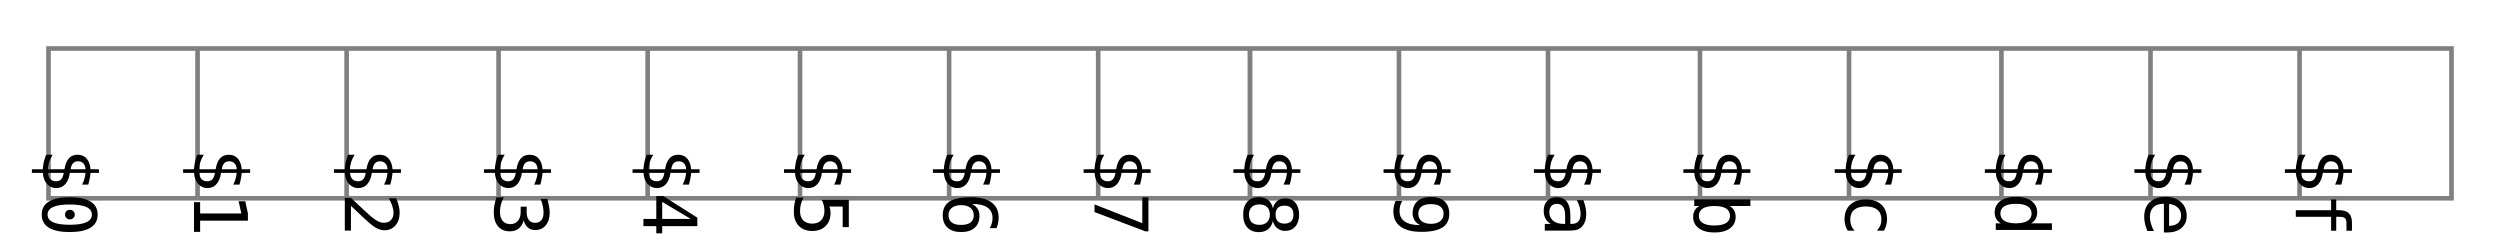
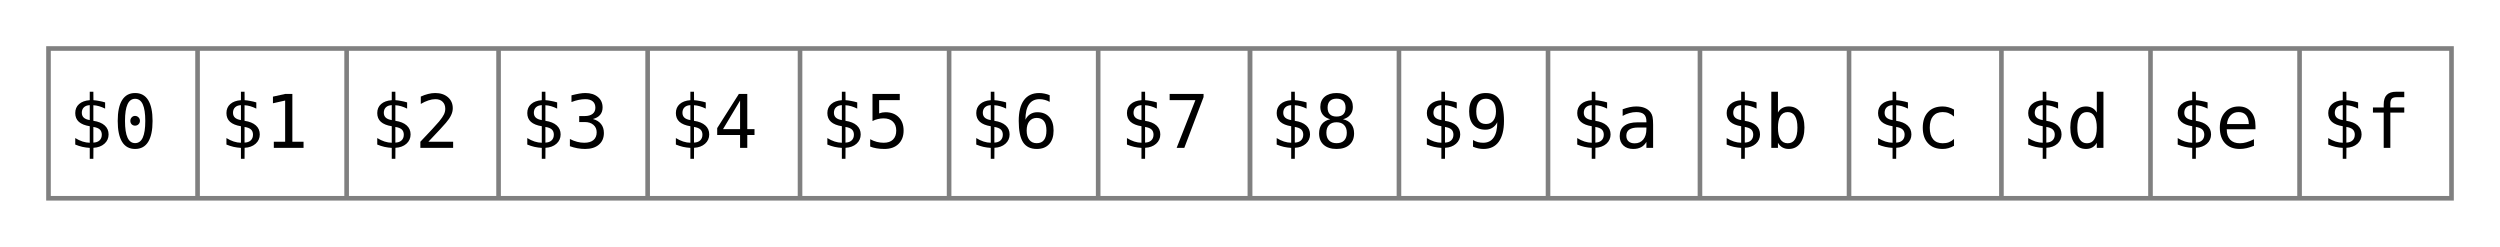
<svg xmlns="http://www.w3.org/2000/svg" width="541.276" height="53.427" id="svg5097" version="1.1">
  <defs id="defs5099" />
  <g id="layer1" transform="translate(-5.818181,-577.6279)">
    <path id="path105-3-9-1" style="fill:none;stroke:#808080;stroke-width:1;stroke-linecap:butt;stroke-linejoin:miter;stroke-miterlimit:10;stroke-opacity:1;stroke-dasharray:none" d="m 373.878,620.555 32.275,0 0,-32.427 -32.275,0 m 129.82,32.427 32.896,0 0,-32.427 -32.896,0 m -32.275,0 32.275,0 m 0,32.427 0,-32.427 m -32.275,32.427 32.275,0 m -162.716,-32.427 32.896,0 m 0,32.427 0,-32.427 m -32.896,32.427 32.896,0 m 32.373,-32.427 32.896,0 m -32.896,32.427 32.896,0 m 0,-32.427 32.275,0 m 0,32.427 0,-32.427 m -32.275,32.427 32.275,0 m -32.275,0 0,-32.427 m -130.441,32.427 0,-32.427 m 0,32.427 -32.275,0 0,-32.427 32.275,0 m 0,0 32.275,0 m 0,32.427 0,-32.427 m -32.275,32.427 32.275,0 m -227.217,0 32.275,0 0,-32.427 -32.275,0 m 129.82,32.427 32.896,0 0,-32.427 -32.896,0 m -32.275,0 32.275,0 m 0,32.427 0,-32.427 m -32.275,32.427 32.275,0 m -162.716,-32.427 32.896,0 m 0,32.427 0,-32.427 m -32.896,32.427 32.896,0 m 32.373,-32.427 32.896,0 m -32.896,32.427 32.896,0 m 0,-32.427 32.275,0 m 0,32.427 0,-32.427 m -32.275,32.427 32.275,0 m -32.275,0 0,-32.427 m -130.441,32.427 0,-32.427 m 0,32.427 -32.275,0 0,-32.427 32.275,0 m 0,0 32.275,0 m 0,32.427 0,-32.427 m -32.275,32.427 32.275,0" />
-     <text xml:space="preserve" style="font-size:16px;font-style:normal;font-variant:normal;font-weight:normal;font-stretch:normal;text-indent:0;text-align:start;text-decoration:none;line-height:120%;letter-spacing:normal;word-spacing:normal;text-transform:none;direction:ltr;block-progression:tb;writing-mode:tb-rl;text-anchor:start;baseline-shift:baseline;color:#0000ff;fill:#000000;fill-opacity:1;fill-rule:nonzero;stroke:none;stroke-width:0.748;marker:none;visibility:visible;display:inline;overflow:visible;enable-background:accumulate;font-family:Andale Mono;-inkscape-font-specification:Andale Mono" x="20.624" y="609.646" id="text5089-0">
+     <text xml:space="preserve" style="font-size:16px;font-style:normal;font-variant:normal;font-weight:normal;font-stretch:normal;text-indent:0;text-align:start;text-decoration:none;line-height:120%;letter-spacing:normal;word-spacing:normal;text-transform:none;direction:ltr;block-progression:tb;writing-mode:lr-tb;text-anchor:start;baseline-shift:baseline;color:#0000ff;fill:#000000;fill-opacity:1;fill-rule:nonzero;stroke:none;stroke-width:0.748;marker:none;visibility:visible;display:inline;overflow:visible;enable-background:accumulate;font-family:Andale Mono;-inkscape-font-specification:Andale Mono" x="20.624" y="609.646" id="text5089-0">
      <tspan id="tspan5091-2" x="20.624" y="609.646">$0</tspan>
    </text>
-     <text xml:space="preserve" style="font-size:16px;font-style:normal;font-variant:normal;font-weight:normal;font-stretch:normal;text-indent:0;text-align:start;text-decoration:none;line-height:120%;letter-spacing:normal;word-spacing:normal;text-transform:none;direction:ltr;block-progression:tb;writing-mode:tb-rl;text-anchor:start;baseline-shift:baseline;color:#0000ff;fill:#000000;fill-opacity:1;fill-rule:nonzero;stroke:none;stroke-width:0.748;marker:none;visibility:visible;display:inline;overflow:visible;enable-background:accumulate;font-family:Andale Mono;-inkscape-font-specification:Andale Mono" x="53.361" y="609.646" id="text5093-8">
+     <text xml:space="preserve" style="font-size:16px;font-style:normal;font-variant:normal;font-weight:normal;font-stretch:normal;text-indent:0;text-align:start;text-decoration:none;line-height:120%;letter-spacing:normal;word-spacing:normal;text-transform:none;direction:ltr;block-progression:tb;writing-mode:lr-tb;text-anchor:start;baseline-shift:baseline;color:#0000ff;fill:#000000;fill-opacity:1;fill-rule:nonzero;stroke:none;stroke-width:0.748;marker:none;visibility:visible;display:inline;overflow:visible;enable-background:accumulate;font-family:Andale Mono;-inkscape-font-specification:Andale Mono" x="53.361" y="609.646" id="text5093-8">
      <tspan id="tspan5095-1" x="53.361" y="609.646">$1</tspan>
    </text>
-     <text xml:space="preserve" style="font-size:16px;font-style:normal;font-variant:normal;font-weight:normal;font-stretch:normal;text-indent:0;text-align:start;text-decoration:none;line-height:120%;letter-spacing:normal;word-spacing:normal;text-transform:none;direction:ltr;block-progression:tb;writing-mode:tb-rl;text-anchor:start;baseline-shift:baseline;color:#0000ff;fill:#000000;fill-opacity:1;fill-rule:nonzero;stroke:none;stroke-width:0.748;marker:none;visibility:visible;display:inline;overflow:visible;enable-background:accumulate;font-family:Andale Mono;-inkscape-font-specification:Andale Mono" x="86.013" y="609.646" id="text5093-8-8">
+     <text xml:space="preserve" style="font-size:16px;font-style:normal;font-variant:normal;font-weight:normal;font-stretch:normal;text-indent:0;text-align:start;text-decoration:none;line-height:120%;letter-spacing:normal;word-spacing:normal;text-transform:none;direction:ltr;block-progression:tb;writing-mode:lr-tb;text-anchor:start;baseline-shift:baseline;color:#0000ff;fill:#000000;fill-opacity:1;fill-rule:nonzero;stroke:none;stroke-width:0.748;marker:none;visibility:visible;display:inline;overflow:visible;enable-background:accumulate;font-family:Andale Mono;-inkscape-font-specification:Andale Mono" x="86.013" y="609.646" id="text5093-8-8">
      <tspan id="tspan5095-1-4" x="86.013" y="609.646">$2</tspan>
    </text>
-     <text xml:space="preserve" style="font-size:16px;font-style:normal;font-variant:normal;font-weight:normal;font-stretch:normal;text-indent:0;text-align:start;text-decoration:none;line-height:120%;letter-spacing:normal;word-spacing:normal;text-transform:none;direction:ltr;block-progression:tb;writing-mode:tb-rl;text-anchor:start;baseline-shift:baseline;color:#0000ff;fill:#000000;fill-opacity:1;fill-rule:nonzero;stroke:none;stroke-width:0.748;marker:none;visibility:visible;display:inline;overflow:visible;enable-background:accumulate;font-family:Andale Mono;-inkscape-font-specification:Andale Mono" x="118.496" y="609.646" id="text5093-8-0">
+     <text xml:space="preserve" style="font-size:16px;font-style:normal;font-variant:normal;font-weight:normal;font-stretch:normal;text-indent:0;text-align:start;text-decoration:none;line-height:120%;letter-spacing:normal;word-spacing:normal;text-transform:none;direction:ltr;block-progression:tb;writing-mode:lr-tb;text-anchor:start;baseline-shift:baseline;color:#0000ff;fill:#000000;fill-opacity:1;fill-rule:nonzero;stroke:none;stroke-width:0.748;marker:none;visibility:visible;display:inline;overflow:visible;enable-background:accumulate;font-family:Andale Mono;-inkscape-font-specification:Andale Mono" x="118.496" y="609.646" id="text5093-8-0">
      <tspan id="tspan5095-1-5" x="118.496" y="609.646">$3</tspan>
    </text>
-     <text xml:space="preserve" style="font-size:16px;font-style:normal;font-variant:normal;font-weight:normal;font-stretch:normal;text-indent:0;text-align:start;text-decoration:none;line-height:120%;letter-spacing:normal;word-spacing:normal;text-transform:none;direction:ltr;block-progression:tb;writing-mode:tb-rl;text-anchor:start;baseline-shift:baseline;color:#0000ff;fill:#000000;fill-opacity:1;fill-rule:nonzero;stroke:none;stroke-width:0.748;marker:none;visibility:visible;display:inline;overflow:visible;enable-background:accumulate;font-family:Andale Mono;-inkscape-font-specification:Andale Mono" x="150.667" y="609.646" id="text5089-0-0">
+     <text xml:space="preserve" style="font-size:16px;font-style:normal;font-variant:normal;font-weight:normal;font-stretch:normal;text-indent:0;text-align:start;text-decoration:none;line-height:120%;letter-spacing:normal;word-spacing:normal;text-transform:none;direction:ltr;block-progression:tb;writing-mode:lr-tb;text-anchor:start;baseline-shift:baseline;color:#0000ff;fill:#000000;fill-opacity:1;fill-rule:nonzero;stroke:none;stroke-width:0.748;marker:none;visibility:visible;display:inline;overflow:visible;enable-background:accumulate;font-family:Andale Mono;-inkscape-font-specification:Andale Mono" x="150.667" y="609.646" id="text5089-0-0">
      <tspan id="tspan5091-2-5" x="150.667" y="609.646">$4</tspan>
    </text>
-     <text xml:space="preserve" style="font-size:16px;font-style:normal;font-variant:normal;font-weight:normal;font-stretch:normal;text-indent:0;text-align:start;text-decoration:none;line-height:120%;letter-spacing:normal;word-spacing:normal;text-transform:none;direction:ltr;block-progression:tb;writing-mode:tb-rl;text-anchor:start;baseline-shift:baseline;color:#0000ff;fill:#000000;fill-opacity:1;fill-rule:nonzero;stroke:none;stroke-width:0.748;marker:none;visibility:visible;display:inline;overflow:visible;enable-background:accumulate;font-family:Andale Mono;-inkscape-font-specification:Andale Mono" x="183.463" y="609.646" id="text5093-8-5">
+     <text xml:space="preserve" style="font-size:16px;font-style:normal;font-variant:normal;font-weight:normal;font-stretch:normal;text-indent:0;text-align:start;text-decoration:none;line-height:120%;letter-spacing:normal;word-spacing:normal;text-transform:none;direction:ltr;block-progression:tb;writing-mode:lr-tb;text-anchor:start;baseline-shift:baseline;color:#0000ff;fill:#000000;fill-opacity:1;fill-rule:nonzero;stroke:none;stroke-width:0.748;marker:none;visibility:visible;display:inline;overflow:visible;enable-background:accumulate;font-family:Andale Mono;-inkscape-font-specification:Andale Mono" x="183.463" y="609.646" id="text5093-8-5">
      <tspan id="tspan5095-1-0" x="183.463" y="609.646">$5</tspan>
    </text>
-     <text xml:space="preserve" style="font-size:16px;font-style:normal;font-variant:normal;font-weight:normal;font-stretch:normal;text-indent:0;text-align:start;text-decoration:none;line-height:120%;letter-spacing:normal;word-spacing:normal;text-transform:none;direction:ltr;block-progression:tb;writing-mode:tb-rl;text-anchor:start;baseline-shift:baseline;color:#0000ff;fill:#000000;fill-opacity:1;fill-rule:nonzero;stroke:none;stroke-width:0.748;marker:none;visibility:visible;display:inline;overflow:visible;enable-background:accumulate;font-family:Andale Mono;-inkscape-font-specification:Andale Mono" x="215.705" y="609.646" id="text5093-8-8-3">
+     <text xml:space="preserve" style="font-size:16px;font-style:normal;font-variant:normal;font-weight:normal;font-stretch:normal;text-indent:0;text-align:start;text-decoration:none;line-height:120%;letter-spacing:normal;word-spacing:normal;text-transform:none;direction:ltr;block-progression:tb;writing-mode:lr-tb;text-anchor:start;baseline-shift:baseline;color:#0000ff;fill:#000000;fill-opacity:1;fill-rule:nonzero;stroke:none;stroke-width:0.748;marker:none;visibility:visible;display:inline;overflow:visible;enable-background:accumulate;font-family:Andale Mono;-inkscape-font-specification:Andale Mono" x="215.705" y="609.646" id="text5093-8-8-3">
      <tspan id="tspan5095-1-4-9" x="215.705" y="609.646">$6</tspan>
    </text>
-     <text xml:space="preserve" style="font-size:16px;font-style:normal;font-variant:normal;font-weight:normal;font-stretch:normal;text-indent:0;text-align:start;text-decoration:none;line-height:120%;letter-spacing:normal;word-spacing:normal;text-transform:none;direction:ltr;block-progression:tb;writing-mode:tb-rl;text-anchor:start;baseline-shift:baseline;color:#0000ff;fill:#000000;fill-opacity:1;fill-rule:nonzero;stroke:none;stroke-width:0.748;marker:none;visibility:visible;display:inline;overflow:visible;enable-background:accumulate;font-family:Andale Mono;-inkscape-font-specification:Andale Mono" x="248.333" y="609.646" id="text5093-8-0-0">
+     <text xml:space="preserve" style="font-size:16px;font-style:normal;font-variant:normal;font-weight:normal;font-stretch:normal;text-indent:0;text-align:start;text-decoration:none;line-height:120%;letter-spacing:normal;word-spacing:normal;text-transform:none;direction:ltr;block-progression:tb;writing-mode:lr-tb;text-anchor:start;baseline-shift:baseline;color:#0000ff;fill:#000000;fill-opacity:1;fill-rule:nonzero;stroke:none;stroke-width:0.748;marker:none;visibility:visible;display:inline;overflow:visible;enable-background:accumulate;font-family:Andale Mono;-inkscape-font-specification:Andale Mono" x="248.333" y="609.646" id="text5093-8-0-0">
      <tspan id="tspan5095-1-5-5" x="248.333" y="609.646">$7</tspan>
    </text>
-     <text xml:space="preserve" style="font-size:16px;font-style:normal;font-variant:normal;font-weight:normal;font-stretch:normal;text-indent:0;text-align:start;text-decoration:none;line-height:120%;letter-spacing:normal;word-spacing:normal;text-transform:none;direction:ltr;block-progression:tb;writing-mode:tb-rl;text-anchor:start;baseline-shift:baseline;color:#0000ff;fill:#000000;fill-opacity:1;fill-rule:nonzero;stroke:none;stroke-width:0.748;marker:none;visibility:visible;display:inline;overflow:visible;enable-background:accumulate;font-family:Andale Mono;-inkscape-font-specification:Andale Mono" x="280.75" y="609.646" id="text5089-0-6">
+     <text xml:space="preserve" style="font-size:16px;font-style:normal;font-variant:normal;font-weight:normal;font-stretch:normal;text-indent:0;text-align:start;text-decoration:none;line-height:120%;letter-spacing:normal;word-spacing:normal;text-transform:none;direction:ltr;block-progression:tb;writing-mode:lr-tb;text-anchor:start;baseline-shift:baseline;color:#0000ff;fill:#000000;fill-opacity:1;fill-rule:nonzero;stroke:none;stroke-width:0.748;marker:none;visibility:visible;display:inline;overflow:visible;enable-background:accumulate;font-family:Andale Mono;-inkscape-font-specification:Andale Mono" x="280.75" y="609.646" id="text5089-0-6">
      <tspan id="tspan5091-2-7" x="280.75" y="609.646">$8</tspan>
    </text>
-     <text xml:space="preserve" style="font-size:16px;font-style:normal;font-variant:normal;font-weight:normal;font-stretch:normal;text-indent:0;text-align:start;text-decoration:none;line-height:120%;letter-spacing:normal;word-spacing:normal;text-transform:none;direction:ltr;block-progression:tb;writing-mode:tb-rl;text-anchor:start;baseline-shift:baseline;color:#0000ff;fill:#000000;fill-opacity:1;fill-rule:nonzero;stroke:none;stroke-width:0.748;marker:none;visibility:visible;display:inline;overflow:visible;enable-background:accumulate;font-family:Andale Mono;-inkscape-font-specification:Andale Mono" x="313.265" y="609.646" id="text5093-8-3">
+     <text xml:space="preserve" style="font-size:16px;font-style:normal;font-variant:normal;font-weight:normal;font-stretch:normal;text-indent:0;text-align:start;text-decoration:none;line-height:120%;letter-spacing:normal;word-spacing:normal;text-transform:none;direction:ltr;block-progression:tb;writing-mode:lr-tb;text-anchor:start;baseline-shift:baseline;color:#0000ff;fill:#000000;fill-opacity:1;fill-rule:nonzero;stroke:none;stroke-width:0.748;marker:none;visibility:visible;display:inline;overflow:visible;enable-background:accumulate;font-family:Andale Mono;-inkscape-font-specification:Andale Mono" x="313.265" y="609.646" id="text5093-8-3">
      <tspan id="tspan5095-1-48" x="313.265" y="609.646">$9</tspan>
    </text>
-     <text xml:space="preserve" style="font-size:16px;font-style:normal;font-variant:normal;font-weight:normal;font-stretch:normal;text-indent:0;text-align:start;text-decoration:none;line-height:120%;letter-spacing:normal;word-spacing:normal;text-transform:none;direction:ltr;block-progression:tb;writing-mode:tb-rl;text-anchor:start;baseline-shift:baseline;color:#0000ff;fill:#000000;fill-opacity:1;fill-rule:nonzero;stroke:none;stroke-width:0.748;marker:none;visibility:visible;display:inline;overflow:visible;enable-background:accumulate;font-family:Andale Mono;-inkscape-font-specification:Andale Mono" x="345.822" y="609.646" id="text5093-8-8-2">
+     <text xml:space="preserve" style="font-size:16px;font-style:normal;font-variant:normal;font-weight:normal;font-stretch:normal;text-indent:0;text-align:start;text-decoration:none;line-height:120%;letter-spacing:normal;word-spacing:normal;text-transform:none;direction:ltr;block-progression:tb;writing-mode:lr-tb;text-anchor:start;baseline-shift:baseline;color:#0000ff;fill:#000000;fill-opacity:1;fill-rule:nonzero;stroke:none;stroke-width:0.748;marker:none;visibility:visible;display:inline;overflow:visible;enable-background:accumulate;font-family:Andale Mono;-inkscape-font-specification:Andale Mono" x="345.822" y="609.646" id="text5093-8-8-2">
      <tspan id="tspan5095-1-4-96" x="345.822" y="609.646">$a</tspan>
    </text>
-     <text xml:space="preserve" style="font-size:16px;font-style:normal;font-variant:normal;font-weight:normal;font-stretch:normal;text-indent:0;text-align:start;text-decoration:none;line-height:120%;letter-spacing:normal;word-spacing:normal;text-transform:none;direction:ltr;block-progression:tb;writing-mode:tb-rl;text-anchor:start;baseline-shift:baseline;color:#0000ff;fill:#000000;fill-opacity:1;fill-rule:nonzero;stroke:none;stroke-width:0.748;marker:none;visibility:visible;display:inline;overflow:visible;enable-background:accumulate;font-family:Andale Mono;-inkscape-font-specification:Andale Mono" x="378.177" y="609.646" id="text5093-8-0-03">
+     <text xml:space="preserve" style="font-size:16px;font-style:normal;font-variant:normal;font-weight:normal;font-stretch:normal;text-indent:0;text-align:start;text-decoration:none;line-height:120%;letter-spacing:normal;word-spacing:normal;text-transform:none;direction:ltr;block-progression:tb;writing-mode:lr-tb;text-anchor:start;baseline-shift:baseline;color:#0000ff;fill:#000000;fill-opacity:1;fill-rule:nonzero;stroke:none;stroke-width:0.748;marker:none;visibility:visible;display:inline;overflow:visible;enable-background:accumulate;font-family:Andale Mono;-inkscape-font-specification:Andale Mono" x="378.177" y="609.646" id="text5093-8-0-03">
      <tspan id="tspan5095-1-5-9" x="378.177" y="609.646">$b</tspan>
    </text>
-     <text xml:space="preserve" style="font-size:16px;font-style:normal;font-variant:normal;font-weight:normal;font-stretch:normal;text-indent:0;text-align:start;text-decoration:none;line-height:120%;letter-spacing:normal;word-spacing:normal;text-transform:none;direction:ltr;block-progression:tb;writing-mode:tb-rl;text-anchor:start;baseline-shift:baseline;color:#0000ff;fill:#000000;fill-opacity:1;fill-rule:nonzero;stroke:none;stroke-width:0.748;marker:none;visibility:visible;display:inline;overflow:visible;enable-background:accumulate;font-family:Andale Mono;-inkscape-font-specification:Andale Mono" x="410.954" y="609.646" id="text5089-0-2">
+     <text xml:space="preserve" style="font-size:16px;font-style:normal;font-variant:normal;font-weight:normal;font-stretch:normal;text-indent:0;text-align:start;text-decoration:none;line-height:120%;letter-spacing:normal;word-spacing:normal;text-transform:none;direction:ltr;block-progression:tb;writing-mode:lr-tb;text-anchor:start;baseline-shift:baseline;color:#0000ff;fill:#000000;fill-opacity:1;fill-rule:nonzero;stroke:none;stroke-width:0.748;marker:none;visibility:visible;display:inline;overflow:visible;enable-background:accumulate;font-family:Andale Mono;-inkscape-font-specification:Andale Mono" x="410.954" y="609.646" id="text5089-0-2">
      <tspan id="tspan5091-2-9" x="410.954" y="609.646">$c</tspan>
    </text>
-     <text xml:space="preserve" style="font-size:16px;font-style:normal;font-variant:normal;font-weight:normal;font-stretch:normal;text-indent:0;text-align:start;text-decoration:none;line-height:120%;letter-spacing:normal;word-spacing:normal;text-transform:none;direction:ltr;block-progression:tb;writing-mode:tb-rl;text-anchor:start;baseline-shift:baseline;color:#0000ff;fill:#000000;fill-opacity:1;fill-rule:nonzero;stroke:none;stroke-width:0.748;marker:none;visibility:visible;display:inline;overflow:visible;enable-background:accumulate;font-family:Andale Mono;-inkscape-font-specification:Andale Mono" x="443.461" y="609.646" id="text5093-8-1">
+     <text xml:space="preserve" style="font-size:16px;font-style:normal;font-variant:normal;font-weight:normal;font-stretch:normal;text-indent:0;text-align:start;text-decoration:none;line-height:120%;letter-spacing:normal;word-spacing:normal;text-transform:none;direction:ltr;block-progression:tb;writing-mode:lr-tb;text-anchor:start;baseline-shift:baseline;color:#0000ff;fill:#000000;fill-opacity:1;fill-rule:nonzero;stroke:none;stroke-width:0.748;marker:none;visibility:visible;display:inline;overflow:visible;enable-background:accumulate;font-family:Andale Mono;-inkscape-font-specification:Andale Mono" x="443.461" y="609.646" id="text5093-8-1">
      <tspan id="tspan5095-1-47" x="443.461" y="609.646">$d</tspan>
    </text>
-     <text xml:space="preserve" style="font-size:16px;font-style:normal;font-variant:normal;font-weight:normal;font-stretch:normal;text-indent:0;text-align:start;text-decoration:none;line-height:120%;letter-spacing:normal;word-spacing:normal;text-transform:none;direction:ltr;block-progression:tb;writing-mode:tb-rl;text-anchor:start;baseline-shift:baseline;color:#0000ff;fill:#000000;fill-opacity:1;fill-rule:nonzero;stroke:none;stroke-width:0.748;marker:none;visibility:visible;display:inline;overflow:visible;enable-background:accumulate;font-family:Andale Mono;-inkscape-font-specification:Andale Mono" x="475.831" y="609.646" id="text5093-8-8-8">
+     <text xml:space="preserve" style="font-size:16px;font-style:normal;font-variant:normal;font-weight:normal;font-stretch:normal;text-indent:0;text-align:start;text-decoration:none;line-height:120%;letter-spacing:normal;word-spacing:normal;text-transform:none;direction:ltr;block-progression:tb;writing-mode:lr-tb;text-anchor:start;baseline-shift:baseline;color:#0000ff;fill:#000000;fill-opacity:1;fill-rule:nonzero;stroke:none;stroke-width:0.748;marker:none;visibility:visible;display:inline;overflow:visible;enable-background:accumulate;font-family:Andale Mono;-inkscape-font-specification:Andale Mono" x="475.831" y="609.646" id="text5093-8-8-8">
      <tspan id="tspan5095-1-4-7" x="475.831" y="609.646">$e</tspan>
    </text>
-     <text xml:space="preserve" style="font-size:16px;font-style:normal;font-variant:normal;font-weight:normal;font-stretch:normal;text-indent:0;text-align:start;text-decoration:none;line-height:120%;letter-spacing:normal;word-spacing:normal;text-transform:none;direction:ltr;block-progression:tb;writing-mode:tb-rl;text-anchor:start;baseline-shift:baseline;color:#0000ff;fill:#000000;fill-opacity:1;fill-rule:nonzero;stroke:none;stroke-width:0.748;marker:none;visibility:visible;display:inline;overflow:visible;enable-background:accumulate;font-family:Andale Mono;-inkscape-font-specification:Andale Mono" x="508.42" y="609.646" id="text5093-8-0-6">
+     <text xml:space="preserve" style="font-size:16px;font-style:normal;font-variant:normal;font-weight:normal;font-stretch:normal;text-indent:0;text-align:start;text-decoration:none;line-height:120%;letter-spacing:normal;word-spacing:normal;text-transform:none;direction:ltr;block-progression:tb;writing-mode:lr-tb;text-anchor:start;baseline-shift:baseline;color:#0000ff;fill:#000000;fill-opacity:1;fill-rule:nonzero;stroke:none;stroke-width:0.748;marker:none;visibility:visible;display:inline;overflow:visible;enable-background:accumulate;font-family:Andale Mono;-inkscape-font-specification:Andale Mono" x="508.42" y="609.646" id="text5093-8-0-6">
      <tspan id="tspan5095-1-5-7" x="508.42" y="609.646">$f</tspan>
    </text>
  </g>
</svg>
